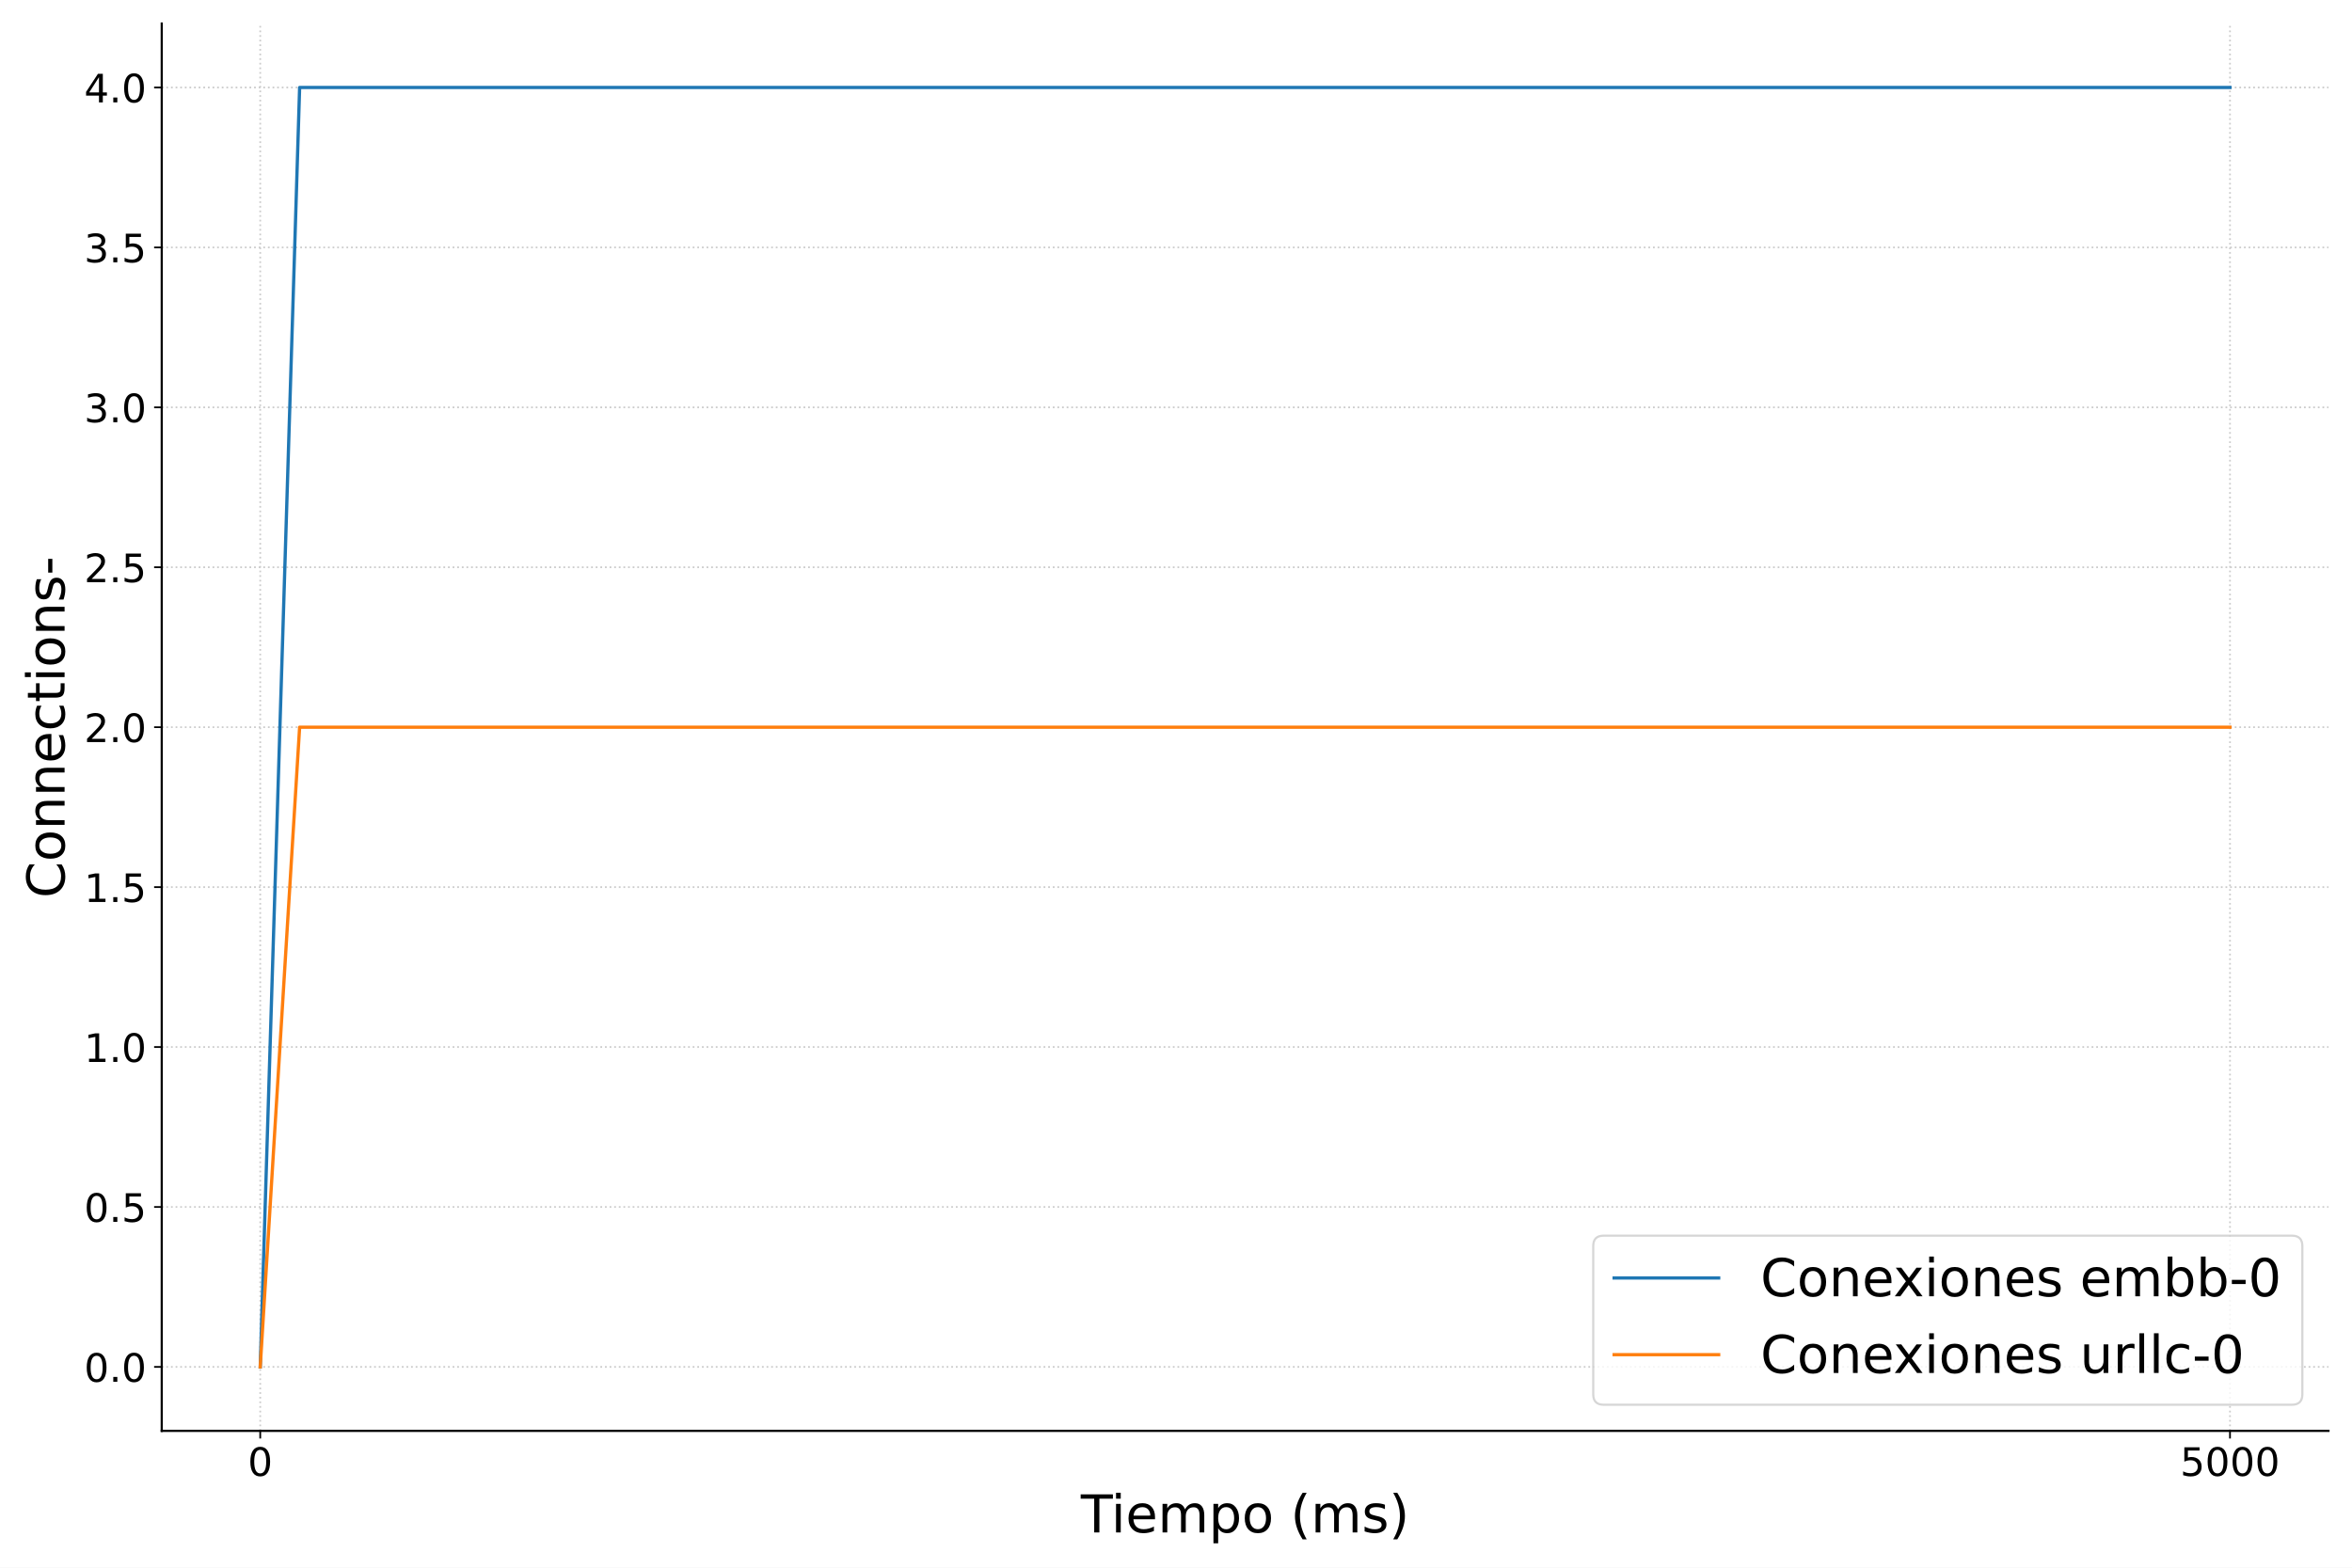
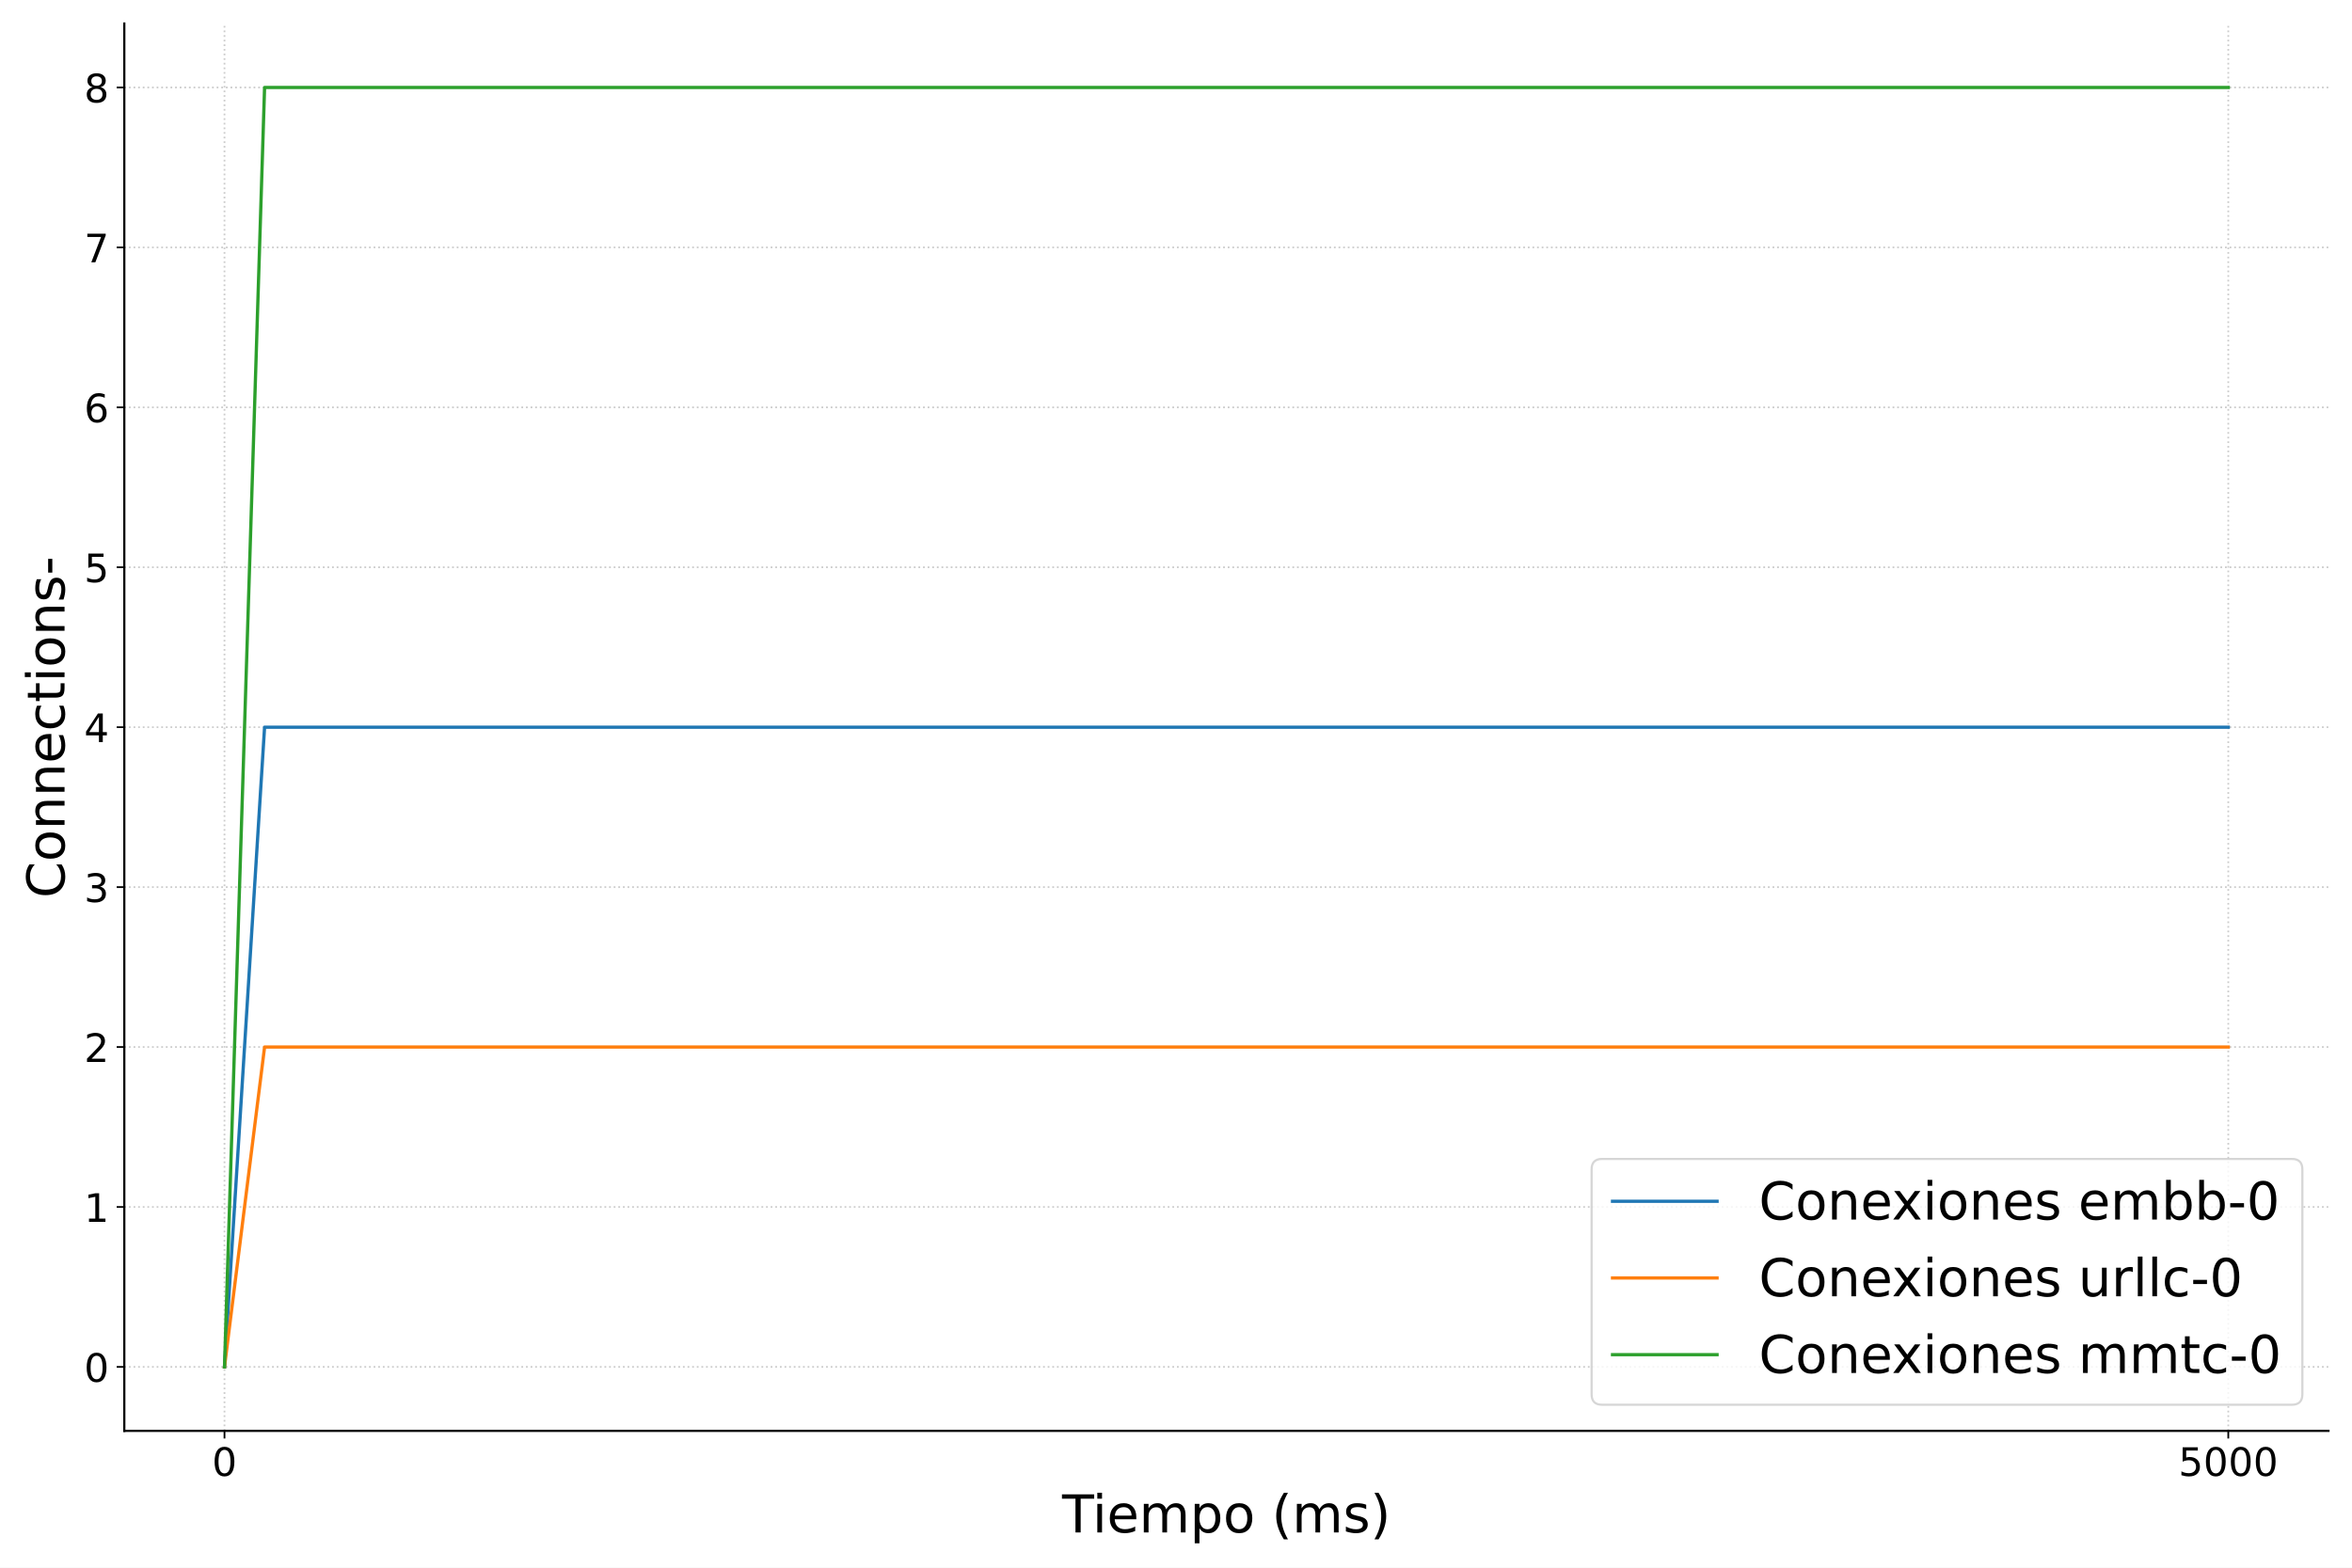
<svg xmlns="http://www.w3.org/2000/svg" xmlns:xlink="http://www.w3.org/1999/xlink" width="1080pt" height="720pt" viewBox="0 0 1080 720" version="1.1">
  <defs>
    <style type="text/css">*{stroke-linejoin: round; stroke-linecap: butt}</style>
  </defs>
  <g id="figure_1">
    <g id="patch_1">
      <path d="M 0 720  L 1080 720  L 1080 0  L 0 0  z " style="fill: #ffffff" />
    </g>
    <g id="axes_1">
      <g id="patch_2">
-         <path d="M 74.27 657.16  L 1069.2 657.16  L 1069.2 10.8  L 74.27 10.8  z " style="fill: #ffffff" />
+         <path d="M 57.08 657.16  L 1069.2 657.16  L 1069.2 10.8  L 57.08 10.8  z " style="fill: #ffffff" />
      </g>
      <g id="matplotlib.axis_1">
        <g id="xtick_1">
          <g id="line2d_1">
-             <path d="M 119.494 657.16  L 119.494 10.8  " clip-path="url(#p7a096ac637)" style="fill: none; stroke-dasharray: 0.8,1.32; stroke-dashoffset: 0; stroke: #cccccc; stroke-width: 0.8" />
+             <path d="M 103.085 657.16  L 103.085 10.8  " clip-path="url(#pd00e94f841)" style="fill: none; stroke-dasharray: 0.8,1.32; stroke-dashoffset: 0; stroke: #cccccc; stroke-width: 0.8" />
          </g>
          <g id="line2d_2">
            <defs>
-               <path id="mabbb0b23b2" d="M 0 0  L 0 3.5  " style="stroke: #000000; stroke-width: 0.8" />
-             </defs>
-             <g>
-               <use xlink:href="#mabbb0b23b2" x="119.494" y="657.16" style="stroke: #000000; stroke-width: 0.8" />
+               <path id="m2954538f5a" d="M 0 0  L 0 3.5  " style="stroke: #000000; stroke-width: 0.8" />
+             </defs>
+             <g>
+               <use xlink:href="#m2954538f5a" x="103.085" y="657.16" style="stroke: #000000; stroke-width: 0.8" />
            </g>
          </g>
          <g id="text_1">
-             <g transform="translate(113.7678 677.8372) scale(0.18 -0.18)">
+             <g transform="translate(97.35921 677.8372) scale(0.18 -0.18)">
              <defs>
                <path id="DejaVuSans-30" d="M 2034 4250  Q 1547 4250 1301 3770  Q 1056 3291 1056 2328  Q 1056 1369 1301 889  Q 1547 409 2034 409  Q 2525 409 2770 889  Q 3016 1369 3016 2328  Q 3016 3291 2770 3770  Q 2525 4250 2034 4250  z M 2034 4750  Q 2819 4750 3233 4129  Q 3647 3509 3647 2328  Q 3647 1150 3233 529  Q 2819 -91 2034 -91  Q 1250 -91 836 529  Q 422 1150 422 2328  Q 422 3509 836 4129  Q 1250 4750 2034 4750  z " transform="scale(0.015625)" />
              </defs>
              <use xlink:href="#DejaVuSans-30" />
            </g>
          </g>
        </g>
        <g id="xtick_2">
          <g id="line2d_3">
-             <path d="M 1023.976 657.16  L 1023.976 10.8  " clip-path="url(#p7a096ac637)" style="fill: none; stroke-dasharray: 0.8,1.32; stroke-dashoffset: 0; stroke: #cccccc; stroke-width: 0.8" />
+             <path d="M 1023.195 657.16  L 1023.195 10.8  " clip-path="url(#pd00e94f841)" style="fill: none; stroke-dasharray: 0.8,1.32; stroke-dashoffset: 0; stroke: #cccccc; stroke-width: 0.8" />
          </g>
          <g id="line2d_4">
            <g>
-               <use xlink:href="#mabbb0b23b2" x="1023.976" y="657.16" style="stroke: #000000; stroke-width: 0.8" />
+               <use xlink:href="#m2954538f5a" x="1023.195" y="657.16" style="stroke: #000000; stroke-width: 0.8" />
            </g>
          </g>
          <g id="text_2">
-             <g transform="translate(1001.071 677.8372) scale(0.18 -0.18)">
+             <g transform="translate(1000.29 677.8372) scale(0.18 -0.18)">
              <defs>
                <path id="DejaVuSans-35" d="M 691 4666  L 3169 4666  L 3169 4134  L 1269 4134  L 1269 2991  Q 1406 3038 1543 3061  Q 1681 3084 1819 3084  Q 2600 3084 3056 2656  Q 3513 2228 3513 1497  Q 3513 744 3044 326  Q 2575 -91 1722 -91  Q 1428 -91 1123 -41  Q 819 9 494 109  L 494 744  Q 775 591 1075 516  Q 1375 441 1709 441  Q 2250 441 2565 725  Q 2881 1009 2881 1497  Q 2881 1984 2565 2268  Q 2250 2553 1709 2553  Q 1456 2553 1204 2497  Q 953 2441 691 2322  L 691 4666  z " transform="scale(0.015625)" />
              </defs>
              <use xlink:href="#DejaVuSans-35" />
              <use xlink:href="#DejaVuSans-30" x="63.623" />
              <use xlink:href="#DejaVuSans-30" x="127.246" />
              <use xlink:href="#DejaVuSans-30" x="190.869" />
            </g>
          </g>
        </g>
        <g id="text_3">
-           <g transform="translate(496.2962 703.8169) scale(0.24 -0.24)">
+           <g transform="translate(487.7013 703.8169) scale(0.24 -0.24)">
            <defs>
              <path id="DejaVuSans-54" d="M -19 4666  L 3928 4666  L 3928 4134  L 2272 4134  L 2272 0  L 1638 0  L 1638 4134  L -19 4134  L -19 4666  z " transform="scale(0.015625)" />
              <path id="DejaVuSans-69" d="M 603 3500  L 1178 3500  L 1178 0  L 603 0  L 603 3500  z M 603 4863  L 1178 4863  L 1178 4134  L 603 4134  L 603 4863  z " transform="scale(0.015625)" />
              <path id="DejaVuSans-65" d="M 3597 1894  L 3597 1613  L 953 1613  Q 991 1019 1311 708  Q 1631 397 2203 397  Q 2534 397 2845 478  Q 3156 559 3463 722  L 3463 178  Q 3153 47 2828 -22  Q 2503 -91 2169 -91  Q 1331 -91 842 396  Q 353 884 353 1716  Q 353 2575 817 3079  Q 1281 3584 2069 3584  Q 2775 3584 3186 3129  Q 3597 2675 3597 1894  z M 3022 2063  Q 3016 2534 2758 2815  Q 2500 3097 2075 3097  Q 1594 3097 1305 2825  Q 1016 2553 972 2059  L 3022 2063  z " transform="scale(0.015625)" />
              <path id="DejaVuSans-6d" d="M 3328 2828  Q 3544 3216 3844 3400  Q 4144 3584 4550 3584  Q 5097 3584 5394 3201  Q 5691 2819 5691 2113  L 5691 0  L 5113 0  L 5113 2094  Q 5113 2597 4934 2840  Q 4756 3084 4391 3084  Q 3944 3084 3684 2787  Q 3425 2491 3425 1978  L 3425 0  L 2847 0  L 2847 2094  Q 2847 2600 2669 2842  Q 2491 3084 2119 3084  Q 1678 3084 1418 2786  Q 1159 2488 1159 1978  L 1159 0  L 581 0  L 581 3500  L 1159 3500  L 1159 2956  Q 1356 3278 1631 3431  Q 1906 3584 2284 3584  Q 2666 3584 2933 3390  Q 3200 3197 3328 2828  z " transform="scale(0.015625)" />
              <path id="DejaVuSans-70" d="M 1159 525  L 1159 -1331  L 581 -1331  L 581 3500  L 1159 3500  L 1159 2969  Q 1341 3281 1617 3432  Q 1894 3584 2278 3584  Q 2916 3584 3314 3078  Q 3713 2572 3713 1747  Q 3713 922 3314 415  Q 2916 -91 2278 -91  Q 1894 -91 1617 61  Q 1341 213 1159 525  z M 3116 1747  Q 3116 2381 2855 2742  Q 2594 3103 2138 3103  Q 1681 3103 1420 2742  Q 1159 2381 1159 1747  Q 1159 1113 1420 752  Q 1681 391 2138 391  Q 2594 391 2855 752  Q 3116 1113 3116 1747  z " transform="scale(0.015625)" />
              <path id="DejaVuSans-6f" d="M 1959 3097  Q 1497 3097 1228 2736  Q 959 2375 959 1747  Q 959 1119 1226 758  Q 1494 397 1959 397  Q 2419 397 2687 759  Q 2956 1122 2956 1747  Q 2956 2369 2687 2733  Q 2419 3097 1959 3097  z M 1959 3584  Q 2709 3584 3137 3096  Q 3566 2609 3566 1747  Q 3566 888 3137 398  Q 2709 -91 1959 -91  Q 1206 -91 779 398  Q 353 888 353 1747  Q 353 2609 779 3096  Q 1206 3584 1959 3584  z " transform="scale(0.015625)" />
              <path id="DejaVuSans-20" transform="scale(0.015625)" />
              <path id="DejaVuSans-28" d="M 1984 4856  Q 1566 4138 1362 3434  Q 1159 2731 1159 2009  Q 1159 1288 1364 580  Q 1569 -128 1984 -844  L 1484 -844  Q 1016 -109 783 600  Q 550 1309 550 2009  Q 550 2706 781 3412  Q 1013 4119 1484 4856  L 1984 4856  z " transform="scale(0.015625)" />
              <path id="DejaVuSans-73" d="M 2834 3397  L 2834 2853  Q 2591 2978 2328 3040  Q 2066 3103 1784 3103  Q 1356 3103 1142 2972  Q 928 2841 928 2578  Q 928 2378 1081 2264  Q 1234 2150 1697 2047  L 1894 2003  Q 2506 1872 2764 1633  Q 3022 1394 3022 966  Q 3022 478 2636 193  Q 2250 -91 1575 -91  Q 1294 -91 989 -36  Q 684 19 347 128  L 347 722  Q 666 556 975 473  Q 1284 391 1588 391  Q 1994 391 2212 530  Q 2431 669 2431 922  Q 2431 1156 2273 1281  Q 2116 1406 1581 1522  L 1381 1569  Q 847 1681 609 1914  Q 372 2147 372 2553  Q 372 3047 722 3315  Q 1072 3584 1716 3584  Q 2034 3584 2315 3537  Q 2597 3491 2834 3397  z " transform="scale(0.015625)" />
              <path id="DejaVuSans-29" d="M 513 4856  L 1013 4856  Q 1481 4119 1714 3412  Q 1947 2706 1947 2009  Q 1947 1309 1714 600  Q 1481 -109 1013 -844  L 513 -844  Q 928 -128 1133 580  Q 1338 1288 1338 2009  Q 1338 2731 1133 3434  Q 928 4138 513 4856  z " transform="scale(0.015625)" />
            </defs>
            <use xlink:href="#DejaVuSans-54" />
            <use xlink:href="#DejaVuSans-69" x="57.959" />
            <use xlink:href="#DejaVuSans-65" x="85.742" />
            <use xlink:href="#DejaVuSans-6d" x="147.266" />
            <use xlink:href="#DejaVuSans-70" x="244.678" />
            <use xlink:href="#DejaVuSans-6f" x="308.154" />
            <use xlink:href="#DejaVuSans-20" x="369.336" />
            <use xlink:href="#DejaVuSans-28" x="401.123" />
            <use xlink:href="#DejaVuSans-6d" x="440.137" />
            <use xlink:href="#DejaVuSans-73" x="537.549" />
            <use xlink:href="#DejaVuSans-29" x="589.648" />
          </g>
        </g>
      </g>
      <g id="matplotlib.axis_2">
        <g id="ytick_1">
          <g id="line2d_5">
-             <path d="M 74.27 627.78  L 1069.2 627.78  " clip-path="url(#p7a096ac637)" style="fill: none; stroke-dasharray: 0.8,1.32; stroke-dashoffset: 0; stroke: #cccccc; stroke-width: 0.8" />
+             <path d="M 57.08 627.78  L 1069.2 627.78  " clip-path="url(#pd00e94f841)" style="fill: none; stroke-dasharray: 0.8,1.32; stroke-dashoffset: 0; stroke: #cccccc; stroke-width: 0.8" />
          </g>
          <g id="line2d_6">
            <defs>
-               <path id="md61b45b07d" d="M 0 0  L -3.5 0  " style="stroke: #000000; stroke-width: 0.8" />
-             </defs>
-             <g>
-               <use xlink:href="#md61b45b07d" x="74.27" y="627.78" style="stroke: #000000; stroke-width: 0.8" />
+               <path id="m83f47d8965" d="M 0 0  L -3.5 0  " style="stroke: #000000; stroke-width: 0.8" />
+             </defs>
+             <g>
+               <use xlink:href="#m83f47d8965" x="57.08" y="627.78" style="stroke: #000000; stroke-width: 0.8" />
            </g>
          </g>
          <g id="text_4">
-             <g transform="translate(38.64437 634.6186) scale(0.18 -0.18)">
-               <defs>
-                 <path id="DejaVuSans-2e" d="M 684 794  L 1344 794  L 1344 0  L 684 0  L 684 794  z " transform="scale(0.015625)" />
-               </defs>
+             <g transform="translate(38.6275 634.6186) scale(0.18 -0.18)">
              <use xlink:href="#DejaVuSans-30" />
-               <use xlink:href="#DejaVuSans-2e" x="63.623" />
-               <use xlink:href="#DejaVuSans-30" x="95.41" />
            </g>
          </g>
        </g>
        <g id="ytick_2">
          <g id="line2d_7">
-             <path d="M 74.27 554.33  L 1069.2 554.33  " clip-path="url(#p7a096ac637)" style="fill: none; stroke-dasharray: 0.8,1.32; stroke-dashoffset: 0; stroke: #cccccc; stroke-width: 0.8" />
+             <path d="M 57.08 554.33  L 1069.2 554.33  " clip-path="url(#pd00e94f841)" style="fill: none; stroke-dasharray: 0.8,1.32; stroke-dashoffset: 0; stroke: #cccccc; stroke-width: 0.8" />
          </g>
          <g id="line2d_8">
            <g>
-               <use xlink:href="#md61b45b07d" x="74.27" y="554.33" style="stroke: #000000; stroke-width: 0.8" />
+               <use xlink:href="#m83f47d8965" x="57.08" y="554.33" style="stroke: #000000; stroke-width: 0.8" />
            </g>
          </g>
          <g id="text_5">
-             <g transform="translate(38.64437 561.1686) scale(0.18 -0.18)">
-               <use xlink:href="#DejaVuSans-30" />
-               <use xlink:href="#DejaVuSans-2e" x="63.623" />
-               <use xlink:href="#DejaVuSans-35" x="95.41" />
+             <g transform="translate(38.6275 561.1686) scale(0.18 -0.18)">
+               <defs>
+                 <path id="DejaVuSans-31" d="M 794 531  L 1825 531  L 1825 4091  L 703 3866  L 703 4441  L 1819 4666  L 2450 4666  L 2450 531  L 3481 531  L 3481 0  L 794 0  L 794 531  z " transform="scale(0.015625)" />
+               </defs>
+               <use xlink:href="#DejaVuSans-31" />
            </g>
          </g>
        </g>
        <g id="ytick_3">
          <g id="line2d_9">
-             <path d="M 74.27 480.88  L 1069.2 480.88  " clip-path="url(#p7a096ac637)" style="fill: none; stroke-dasharray: 0.8,1.32; stroke-dashoffset: 0; stroke: #cccccc; stroke-width: 0.8" />
+             <path d="M 57.08 480.88  L 1069.2 480.88  " clip-path="url(#pd00e94f841)" style="fill: none; stroke-dasharray: 0.8,1.32; stroke-dashoffset: 0; stroke: #cccccc; stroke-width: 0.8" />
          </g>
          <g id="line2d_10">
            <g>
-               <use xlink:href="#md61b45b07d" x="74.27" y="480.88" style="stroke: #000000; stroke-width: 0.8" />
+               <use xlink:href="#m83f47d8965" x="57.08" y="480.88" style="stroke: #000000; stroke-width: 0.8" />
            </g>
          </g>
          <g id="text_6">
-             <g transform="translate(38.64437 487.7186) scale(0.18 -0.18)">
-               <defs>
-                 <path id="DejaVuSans-31" d="M 794 531  L 1825 531  L 1825 4091  L 703 3866  L 703 4441  L 1819 4666  L 2450 4666  L 2450 531  L 3481 531  L 3481 0  L 794 0  L 794 531  z " transform="scale(0.015625)" />
-               </defs>
-               <use xlink:href="#DejaVuSans-31" />
-               <use xlink:href="#DejaVuSans-2e" x="63.623" />
-               <use xlink:href="#DejaVuSans-30" x="95.41" />
+             <g transform="translate(38.6275 487.7186) scale(0.18 -0.18)">
+               <defs>
+                 <path id="DejaVuSans-32" d="M 1228 531  L 3431 531  L 3431 0  L 469 0  L 469 531  Q 828 903 1448 1529  Q 2069 2156 2228 2338  Q 2531 2678 2651 2914  Q 2772 3150 2772 3378  Q 2772 3750 2511 3984  Q 2250 4219 1831 4219  Q 1534 4219 1204 4116  Q 875 4013 500 3803  L 500 4441  Q 881 4594 1212 4672  Q 1544 4750 1819 4750  Q 2544 4750 2975 4387  Q 3406 4025 3406 3419  Q 3406 3131 3298 2873  Q 3191 2616 2906 2266  Q 2828 2175 2409 1742  Q 1991 1309 1228 531  z " transform="scale(0.015625)" />
+               </defs>
+               <use xlink:href="#DejaVuSans-32" />
            </g>
          </g>
        </g>
        <g id="ytick_4">
          <g id="line2d_11">
-             <path d="M 74.27 407.43  L 1069.2 407.43  " clip-path="url(#p7a096ac637)" style="fill: none; stroke-dasharray: 0.8,1.32; stroke-dashoffset: 0; stroke: #cccccc; stroke-width: 0.8" />
+             <path d="M 57.08 407.43  L 1069.2 407.43  " clip-path="url(#pd00e94f841)" style="fill: none; stroke-dasharray: 0.8,1.32; stroke-dashoffset: 0; stroke: #cccccc; stroke-width: 0.8" />
          </g>
          <g id="line2d_12">
            <g>
-               <use xlink:href="#md61b45b07d" x="74.27" y="407.43" style="stroke: #000000; stroke-width: 0.8" />
+               <use xlink:href="#m83f47d8965" x="57.08" y="407.43" style="stroke: #000000; stroke-width: 0.8" />
            </g>
          </g>
          <g id="text_7">
-             <g transform="translate(38.64437 414.2686) scale(0.18 -0.18)">
-               <use xlink:href="#DejaVuSans-31" />
-               <use xlink:href="#DejaVuSans-2e" x="63.623" />
-               <use xlink:href="#DejaVuSans-35" x="95.41" />
+             <g transform="translate(38.6275 414.2686) scale(0.18 -0.18)">
+               <defs>
+                 <path id="DejaVuSans-33" d="M 2597 2516  Q 3050 2419 3304 2112  Q 3559 1806 3559 1356  Q 3559 666 3084 287  Q 2609 -91 1734 -91  Q 1441 -91 1130 -33  Q 819 25 488 141  L 488 750  Q 750 597 1062 519  Q 1375 441 1716 441  Q 2309 441 2620 675  Q 2931 909 2931 1356  Q 2931 1769 2642 2001  Q 2353 2234 1838 2234  L 1294 2234  L 1294 2753  L 1863 2753  Q 2328 2753 2575 2939  Q 2822 3125 2822 3475  Q 2822 3834 2567 4026  Q 2313 4219 1838 4219  Q 1578 4219 1281 4162  Q 984 4106 628 3988  L 628 4550  Q 988 4650 1302 4700  Q 1616 4750 1894 4750  Q 2613 4750 3031 4423  Q 3450 4097 3450 3541  Q 3450 3153 3228 2886  Q 3006 2619 2597 2516  z " transform="scale(0.015625)" />
+               </defs>
+               <use xlink:href="#DejaVuSans-33" />
            </g>
          </g>
        </g>
        <g id="ytick_5">
          <g id="line2d_13">
-             <path d="M 74.27 333.98  L 1069.2 333.98  " clip-path="url(#p7a096ac637)" style="fill: none; stroke-dasharray: 0.8,1.32; stroke-dashoffset: 0; stroke: #cccccc; stroke-width: 0.8" />
+             <path d="M 57.08 333.98  L 1069.2 333.98  " clip-path="url(#pd00e94f841)" style="fill: none; stroke-dasharray: 0.8,1.32; stroke-dashoffset: 0; stroke: #cccccc; stroke-width: 0.8" />
          </g>
          <g id="line2d_14">
            <g>
-               <use xlink:href="#md61b45b07d" x="74.27" y="333.98" style="stroke: #000000; stroke-width: 0.8" />
+               <use xlink:href="#m83f47d8965" x="57.08" y="333.98" style="stroke: #000000; stroke-width: 0.8" />
            </g>
          </g>
          <g id="text_8">
-             <g transform="translate(38.64437 340.8186) scale(0.18 -0.18)">
-               <defs>
-                 <path id="DejaVuSans-32" d="M 1228 531  L 3431 531  L 3431 0  L 469 0  L 469 531  Q 828 903 1448 1529  Q 2069 2156 2228 2338  Q 2531 2678 2651 2914  Q 2772 3150 2772 3378  Q 2772 3750 2511 3984  Q 2250 4219 1831 4219  Q 1534 4219 1204 4116  Q 875 4013 500 3803  L 500 4441  Q 881 4594 1212 4672  Q 1544 4750 1819 4750  Q 2544 4750 2975 4387  Q 3406 4025 3406 3419  Q 3406 3131 3298 2873  Q 3191 2616 2906 2266  Q 2828 2175 2409 1742  Q 1991 1309 1228 531  z " transform="scale(0.015625)" />
-               </defs>
-               <use xlink:href="#DejaVuSans-32" />
-               <use xlink:href="#DejaVuSans-2e" x="63.623" />
-               <use xlink:href="#DejaVuSans-30" x="95.41" />
+             <g transform="translate(38.6275 340.8186) scale(0.18 -0.18)">
+               <defs>
+                 <path id="DejaVuSans-34" d="M 2419 4116  L 825 1625  L 2419 1625  L 2419 4116  z M 2253 4666  L 3047 4666  L 3047 1625  L 3713 1625  L 3713 1100  L 3047 1100  L 3047 0  L 2419 0  L 2419 1100  L 313 1100  L 313 1709  L 2253 4666  z " transform="scale(0.015625)" />
+               </defs>
+               <use xlink:href="#DejaVuSans-34" />
            </g>
          </g>
        </g>
        <g id="ytick_6">
          <g id="line2d_15">
-             <path d="M 74.27 260.53  L 1069.2 260.53  " clip-path="url(#p7a096ac637)" style="fill: none; stroke-dasharray: 0.8,1.32; stroke-dashoffset: 0; stroke: #cccccc; stroke-width: 0.8" />
+             <path d="M 57.08 260.53  L 1069.2 260.53  " clip-path="url(#pd00e94f841)" style="fill: none; stroke-dasharray: 0.8,1.32; stroke-dashoffset: 0; stroke: #cccccc; stroke-width: 0.8" />
          </g>
          <g id="line2d_16">
            <g>
-               <use xlink:href="#md61b45b07d" x="74.27" y="260.53" style="stroke: #000000; stroke-width: 0.8" />
+               <use xlink:href="#m83f47d8965" x="57.08" y="260.53" style="stroke: #000000; stroke-width: 0.8" />
            </g>
          </g>
          <g id="text_9">
-             <g transform="translate(38.64437 267.3686) scale(0.18 -0.18)">
-               <use xlink:href="#DejaVuSans-32" />
-               <use xlink:href="#DejaVuSans-2e" x="63.623" />
-               <use xlink:href="#DejaVuSans-35" x="95.41" />
+             <g transform="translate(38.6275 267.3686) scale(0.18 -0.18)">
+               <use xlink:href="#DejaVuSans-35" />
            </g>
          </g>
        </g>
        <g id="ytick_7">
          <g id="line2d_17">
-             <path d="M 74.27 187.08  L 1069.2 187.08  " clip-path="url(#p7a096ac637)" style="fill: none; stroke-dasharray: 0.8,1.32; stroke-dashoffset: 0; stroke: #cccccc; stroke-width: 0.8" />
+             <path d="M 57.08 187.08  L 1069.2 187.08  " clip-path="url(#pd00e94f841)" style="fill: none; stroke-dasharray: 0.8,1.32; stroke-dashoffset: 0; stroke: #cccccc; stroke-width: 0.8" />
          </g>
          <g id="line2d_18">
            <g>
-               <use xlink:href="#md61b45b07d" x="74.27" y="187.08" style="stroke: #000000; stroke-width: 0.8" />
+               <use xlink:href="#m83f47d8965" x="57.08" y="187.08" style="stroke: #000000; stroke-width: 0.8" />
            </g>
          </g>
          <g id="text_10">
-             <g transform="translate(38.64437 193.9186) scale(0.18 -0.18)">
-               <defs>
-                 <path id="DejaVuSans-33" d="M 2597 2516  Q 3050 2419 3304 2112  Q 3559 1806 3559 1356  Q 3559 666 3084 287  Q 2609 -91 1734 -91  Q 1441 -91 1130 -33  Q 819 25 488 141  L 488 750  Q 750 597 1062 519  Q 1375 441 1716 441  Q 2309 441 2620 675  Q 2931 909 2931 1356  Q 2931 1769 2642 2001  Q 2353 2234 1838 2234  L 1294 2234  L 1294 2753  L 1863 2753  Q 2328 2753 2575 2939  Q 2822 3125 2822 3475  Q 2822 3834 2567 4026  Q 2313 4219 1838 4219  Q 1578 4219 1281 4162  Q 984 4106 628 3988  L 628 4550  Q 988 4650 1302 4700  Q 1616 4750 1894 4750  Q 2613 4750 3031 4423  Q 3450 4097 3450 3541  Q 3450 3153 3228 2886  Q 3006 2619 2597 2516  z " transform="scale(0.015625)" />
-               </defs>
-               <use xlink:href="#DejaVuSans-33" />
-               <use xlink:href="#DejaVuSans-2e" x="63.623" />
-               <use xlink:href="#DejaVuSans-30" x="95.41" />
+             <g transform="translate(38.6275 193.9186) scale(0.18 -0.18)">
+               <defs>
+                 <path id="DejaVuSans-36" d="M 2113 2584  Q 1688 2584 1439 2293  Q 1191 2003 1191 1497  Q 1191 994 1439 701  Q 1688 409 2113 409  Q 2538 409 2786 701  Q 3034 994 3034 1497  Q 3034 2003 2786 2293  Q 2538 2584 2113 2584  z M 3366 4563  L 3366 3988  Q 3128 4100 2886 4159  Q 2644 4219 2406 4219  Q 1781 4219 1451 3797  Q 1122 3375 1075 2522  Q 1259 2794 1537 2939  Q 1816 3084 2150 3084  Q 2853 3084 3261 2657  Q 3669 2231 3669 1497  Q 3669 778 3244 343  Q 2819 -91 2113 -91  Q 1303 -91 875 529  Q 447 1150 447 2328  Q 447 3434 972 4092  Q 1497 4750 2381 4750  Q 2619 4750 2861 4703  Q 3103 4656 3366 4563  z " transform="scale(0.015625)" />
+               </defs>
+               <use xlink:href="#DejaVuSans-36" />
            </g>
          </g>
        </g>
        <g id="ytick_8">
          <g id="line2d_19">
-             <path d="M 74.27 113.63  L 1069.2 113.63  " clip-path="url(#p7a096ac637)" style="fill: none; stroke-dasharray: 0.8,1.32; stroke-dashoffset: 0; stroke: #cccccc; stroke-width: 0.8" />
+             <path d="M 57.08 113.63  L 1069.2 113.63  " clip-path="url(#pd00e94f841)" style="fill: none; stroke-dasharray: 0.8,1.32; stroke-dashoffset: 0; stroke: #cccccc; stroke-width: 0.8" />
          </g>
          <g id="line2d_20">
            <g>
-               <use xlink:href="#md61b45b07d" x="74.27" y="113.63" style="stroke: #000000; stroke-width: 0.8" />
+               <use xlink:href="#m83f47d8965" x="57.08" y="113.63" style="stroke: #000000; stroke-width: 0.8" />
            </g>
          </g>
          <g id="text_11">
-             <g transform="translate(38.64437 120.4686) scale(0.18 -0.18)">
-               <use xlink:href="#DejaVuSans-33" />
-               <use xlink:href="#DejaVuSans-2e" x="63.623" />
-               <use xlink:href="#DejaVuSans-35" x="95.41" />
+             <g transform="translate(38.6275 120.4686) scale(0.18 -0.18)">
+               <defs>
+                 <path id="DejaVuSans-37" d="M 525 4666  L 3525 4666  L 3525 4397  L 1831 0  L 1172 0  L 2766 4134  L 525 4134  L 525 4666  z " transform="scale(0.015625)" />
+               </defs>
+               <use xlink:href="#DejaVuSans-37" />
            </g>
          </g>
        </g>
        <g id="ytick_9">
          <g id="line2d_21">
-             <path d="M 74.27 40.18  L 1069.2 40.18  " clip-path="url(#p7a096ac637)" style="fill: none; stroke-dasharray: 0.8,1.32; stroke-dashoffset: 0; stroke: #cccccc; stroke-width: 0.8" />
+             <path d="M 57.08 40.18  L 1069.2 40.18  " clip-path="url(#pd00e94f841)" style="fill: none; stroke-dasharray: 0.8,1.32; stroke-dashoffset: 0; stroke: #cccccc; stroke-width: 0.8" />
          </g>
          <g id="line2d_22">
            <g>
-               <use xlink:href="#md61b45b07d" x="74.27" y="40.18" style="stroke: #000000; stroke-width: 0.8" />
+               <use xlink:href="#m83f47d8965" x="57.08" y="40.18" style="stroke: #000000; stroke-width: 0.8" />
            </g>
          </g>
          <g id="text_12">
-             <g transform="translate(38.64437 47.01859) scale(0.18 -0.18)">
-               <defs>
-                 <path id="DejaVuSans-34" d="M 2419 4116  L 825 1625  L 2419 1625  L 2419 4116  z M 2253 4666  L 3047 4666  L 3047 1625  L 3713 1625  L 3713 1100  L 3047 1100  L 3047 0  L 2419 0  L 2419 1100  L 313 1100  L 313 1709  L 2253 4666  z " transform="scale(0.015625)" />
-               </defs>
-               <use xlink:href="#DejaVuSans-34" />
-               <use xlink:href="#DejaVuSans-2e" x="63.623" />
-               <use xlink:href="#DejaVuSans-30" x="95.41" />
+             <g transform="translate(38.6275 47.01859) scale(0.18 -0.18)">
+               <defs>
+                 <path id="DejaVuSans-38" d="M 2034 2216  Q 1584 2216 1326 1975  Q 1069 1734 1069 1313  Q 1069 891 1326 650  Q 1584 409 2034 409  Q 2484 409 2743 651  Q 3003 894 3003 1313  Q 3003 1734 2745 1975  Q 2488 2216 2034 2216  z M 1403 2484  Q 997 2584 770 2862  Q 544 3141 544 3541  Q 544 4100 942 4425  Q 1341 4750 2034 4750  Q 2731 4750 3128 4425  Q 3525 4100 3525 3541  Q 3525 3141 3298 2862  Q 3072 2584 2669 2484  Q 3125 2378 3379 2068  Q 3634 1759 3634 1313  Q 3634 634 3220 271  Q 2806 -91 2034 -91  Q 1263 -91 848 271  Q 434 634 434 1313  Q 434 1759 690 2068  Q 947 2378 1403 2484  z M 1172 3481  Q 1172 3119 1398 2916  Q 1625 2713 2034 2713  Q 2441 2713 2670 2916  Q 2900 3119 2900 3481  Q 2900 3844 2670 4047  Q 2441 4250 2034 4250  Q 1625 4250 1398 4047  Q 1172 3844 1172 3481  z " transform="scale(0.015625)" />
+               </defs>
+               <use xlink:href="#DejaVuSans-38" />
            </g>
          </g>
        </g>
        <g id="text_13">
-           <g transform="translate(29.65312 412.46) rotate(-90) scale(0.24 -0.24)">
+           <g transform="translate(29.63625 412.46) rotate(-90) scale(0.24 -0.24)">
            <defs>
              <path id="DejaVuSans-43" d="M 4122 4306  L 4122 3641  Q 3803 3938 3442 4084  Q 3081 4231 2675 4231  Q 1875 4231 1450 3742  Q 1025 3253 1025 2328  Q 1025 1406 1450 917  Q 1875 428 2675 428  Q 3081 428 3442 575  Q 3803 722 4122 1019  L 4122 359  Q 3791 134 3420 21  Q 3050 -91 2638 -91  Q 1578 -91 968 557  Q 359 1206 359 2328  Q 359 3453 968 4101  Q 1578 4750 2638 4750  Q 3056 4750 3426 4639  Q 3797 4528 4122 4306  z " transform="scale(0.015625)" />
              <path id="DejaVuSans-6e" d="M 3513 2113  L 3513 0  L 2938 0  L 2938 2094  Q 2938 2591 2744 2837  Q 2550 3084 2163 3084  Q 1697 3084 1428 2787  Q 1159 2491 1159 1978  L 1159 0  L 581 0  L 581 3500  L 1159 3500  L 1159 2956  Q 1366 3272 1645 3428  Q 1925 3584 2291 3584  Q 2894 3584 3203 3211  Q 3513 2838 3513 2113  z " transform="scale(0.015625)" />
              <path id="DejaVuSans-63" d="M 3122 3366  L 3122 2828  Q 2878 2963 2633 3030  Q 2388 3097 2138 3097  Q 1578 3097 1268 2742  Q 959 2388 959 1747  Q 959 1106 1268 751  Q 1578 397 2138 397  Q 2388 397 2633 464  Q 2878 531 3122 666  L 3122 134  Q 2881 22 2623 -34  Q 2366 -91 2075 -91  Q 1284 -91 818 406  Q 353 903 353 1747  Q 353 2603 823 3093  Q 1294 3584 2113 3584  Q 2378 3584 2631 3529  Q 2884 3475 3122 3366  z " transform="scale(0.015625)" />
              <path id="DejaVuSans-74" d="M 1172 4494  L 1172 3500  L 2356 3500  L 2356 3053  L 1172 3053  L 1172 1153  Q 1172 725 1289 603  Q 1406 481 1766 481  L 2356 481  L 2356 0  L 1766 0  Q 1100 0 847 248  Q 594 497 594 1153  L 594 3053  L 172 3053  L 172 3500  L 594 3500  L 594 4494  L 1172 4494  z " transform="scale(0.015625)" />
              <path id="DejaVuSans-2d" d="M 313 2009  L 1997 2009  L 1997 1497  L 313 1497  L 313 2009  z " transform="scale(0.015625)" />
            </defs>
            <use xlink:href="#DejaVuSans-43" />
            <use xlink:href="#DejaVuSans-6f" x="69.824" />
            <use xlink:href="#DejaVuSans-6e" x="131.006" />
            <use xlink:href="#DejaVuSans-6e" x="194.385" />
            <use xlink:href="#DejaVuSans-65" x="257.764" />
            <use xlink:href="#DejaVuSans-63" x="319.287" />
            <use xlink:href="#DejaVuSans-74" x="374.268" />
            <use xlink:href="#DejaVuSans-69" x="413.477" />
            <use xlink:href="#DejaVuSans-6f" x="441.26" />
            <use xlink:href="#DejaVuSans-6e" x="502.441" />
            <use xlink:href="#DejaVuSans-73" x="565.82" />
            <use xlink:href="#DejaVuSans-2d" x="617.92" />
          </g>
        </g>
      </g>
      <g id="line2d_23">
-         <path d="M 119.494 627.78  L 137.584 40.18  L 155.673 40.18  L 173.763 40.18  L 191.853 40.18  L 209.942 40.18  L 228.032 40.18  L 246.122 40.18  L 264.211 40.18  L 282.301 40.18  L 300.39 40.18  L 318.48 40.18  L 336.57 40.18  L 354.659 40.18  L 372.749 40.18  L 390.839 40.18  L 408.928 40.18  L 427.018 40.18  L 445.108 40.18  L 463.197 40.18  L 481.287 40.18  L 499.376 40.18  L 517.466 40.18  L 535.556 40.18  L 553.645 40.18  L 571.735 40.18  L 589.825 40.18  L 607.914 40.18  L 626.004 40.18  L 644.094 40.18  L 662.183 40.18  L 680.273 40.18  L 698.362 40.18  L 716.452 40.18  L 734.542 40.18  L 752.631 40.18  L 770.721 40.18  L 788.811 40.18  L 806.9 40.18  L 824.99 40.18  L 843.08 40.18  L 861.169 40.18  L 879.259 40.18  L 897.348 40.18  L 915.438 40.18  L 933.528 40.18  L 951.617 40.18  L 969.707 40.18  L 987.797 40.18  L 1005.886 40.18  L 1023.976 40.18  " clip-path="url(#p7a096ac637)" style="fill: none; stroke: #1f77b4; stroke-width: 1.5; stroke-linecap: square" />
+         <path d="M 103.085 627.78  L 121.488 333.98  L 139.89 333.98  L 158.292 333.98  L 176.694 333.98  L 195.096 333.98  L 213.499 333.98  L 231.901 333.98  L 250.303 333.98  L 268.705 333.98  L 287.107 333.98  L 305.509 333.98  L 323.912 333.98  L 342.314 333.98  L 360.716 333.98  L 379.118 333.98  L 397.52 333.98  L 415.923 333.98  L 434.325 333.98  L 452.727 333.98  L 471.129 333.98  L 489.531 333.98  L 507.933 333.98  L 526.336 333.98  L 544.738 333.98  L 563.14 333.98  L 581.542 333.98  L 599.944 333.98  L 618.347 333.98  L 636.749 333.98  L 655.151 333.98  L 673.553 333.98  L 691.955 333.98  L 710.357 333.98  L 728.76 333.98  L 747.162 333.98  L 765.564 333.98  L 783.966 333.98  L 802.368 333.98  L 820.771 333.98  L 839.173 333.98  L 857.575 333.98  L 875.977 333.98  L 894.379 333.98  L 912.781 333.98  L 931.184 333.98  L 949.586 333.98  L 967.988 333.98  L 986.39 333.98  L 1004.792 333.98  L 1023.195 333.98  " clip-path="url(#pd00e94f841)" style="fill: none; stroke: #1f77b4; stroke-width: 1.5; stroke-linecap: square" />
      </g>
      <g id="line2d_24">
-         <path d="M 119.494 627.78  L 137.584 333.98  L 155.673 333.98  L 173.763 333.98  L 191.853 333.98  L 209.942 333.98  L 228.032 333.98  L 246.122 333.98  L 264.211 333.98  L 282.301 333.98  L 300.39 333.98  L 318.48 333.98  L 336.57 333.98  L 354.659 333.98  L 372.749 333.98  L 390.839 333.98  L 408.928 333.98  L 427.018 333.98  L 445.108 333.98  L 463.197 333.98  L 481.287 333.98  L 499.376 333.98  L 517.466 333.98  L 535.556 333.98  L 553.645 333.98  L 571.735 333.98  L 589.825 333.98  L 607.914 333.98  L 626.004 333.98  L 644.094 333.98  L 662.183 333.98  L 680.273 333.98  L 698.362 333.98  L 716.452 333.98  L 734.542 333.98  L 752.631 333.98  L 770.721 333.98  L 788.811 333.98  L 806.9 333.98  L 824.99 333.98  L 843.08 333.98  L 861.169 333.98  L 879.259 333.98  L 897.348 333.98  L 915.438 333.98  L 933.528 333.98  L 951.617 333.98  L 969.707 333.98  L 987.797 333.98  L 1005.886 333.98  L 1023.976 333.98  " clip-path="url(#p7a096ac637)" style="fill: none; stroke: #ff7f0e; stroke-width: 1.5; stroke-linecap: square" />
+         <path d="M 103.085 627.78  L 121.488 480.88  L 139.89 480.88  L 158.292 480.88  L 176.694 480.88  L 195.096 480.88  L 213.499 480.88  L 231.901 480.88  L 250.303 480.88  L 268.705 480.88  L 287.107 480.88  L 305.509 480.88  L 323.912 480.88  L 342.314 480.88  L 360.716 480.88  L 379.118 480.88  L 397.52 480.88  L 415.923 480.88  L 434.325 480.88  L 452.727 480.88  L 471.129 480.88  L 489.531 480.88  L 507.933 480.88  L 526.336 480.88  L 544.738 480.88  L 563.14 480.88  L 581.542 480.88  L 599.944 480.88  L 618.347 480.88  L 636.749 480.88  L 655.151 480.88  L 673.553 480.88  L 691.955 480.88  L 710.357 480.88  L 728.76 480.88  L 747.162 480.88  L 765.564 480.88  L 783.966 480.88  L 802.368 480.88  L 820.771 480.88  L 839.173 480.88  L 857.575 480.88  L 875.977 480.88  L 894.379 480.88  L 912.781 480.88  L 931.184 480.88  L 949.586 480.88  L 967.988 480.88  L 986.39 480.88  L 1004.792 480.88  L 1023.195 480.88  " clip-path="url(#pd00e94f841)" style="fill: none; stroke: #ff7f0e; stroke-width: 1.5; stroke-linecap: square" />
+       </g>
+       <g id="line2d_25">
+         <path d="M 103.085 627.78  L 121.488 40.18  L 139.89 40.18  L 158.292 40.18  L 176.694 40.18  L 195.096 40.18  L 213.499 40.18  L 231.901 40.18  L 250.303 40.18  L 268.705 40.18  L 287.107 40.18  L 305.509 40.18  L 323.912 40.18  L 342.314 40.18  L 360.716 40.18  L 379.118 40.18  L 397.52 40.18  L 415.923 40.18  L 434.325 40.18  L 452.727 40.18  L 471.129 40.18  L 489.531 40.18  L 507.933 40.18  L 526.336 40.18  L 544.738 40.18  L 563.14 40.18  L 581.542 40.18  L 599.944 40.18  L 618.347 40.18  L 636.749 40.18  L 655.151 40.18  L 673.553 40.18  L 691.955 40.18  L 710.357 40.18  L 728.76 40.18  L 747.162 40.18  L 765.564 40.18  L 783.966 40.18  L 802.368 40.18  L 820.771 40.18  L 839.173 40.18  L 857.575 40.18  L 875.977 40.18  L 894.379 40.18  L 912.781 40.18  L 931.184 40.18  L 949.586 40.18  L 967.988 40.18  L 986.39 40.18  L 1004.792 40.18  L 1023.195 40.18  " clip-path="url(#pd00e94f841)" style="fill: none; stroke: #2ca02c; stroke-width: 1.5; stroke-linecap: square" />
      </g>
      <g id="patch_3">
-         <path d="M 74.27 657.16  L 74.27 10.8  " style="fill: none; stroke: #000000; stroke-linejoin: miter; stroke-linecap: square" />
+         <path d="M 57.08 657.16  L 57.08 10.8  " style="fill: none; stroke: #000000; stroke-linejoin: miter; stroke-linecap: square" />
      </g>
      <g id="patch_4">
-         <path d="M 74.27 657.16  L 1069.2 657.16  " style="fill: none; stroke: #000000; stroke-linejoin: miter; stroke-linecap: square" />
+         <path d="M 57.08 657.16  L 1069.2 657.16  " style="fill: none; stroke: #000000; stroke-linejoin: miter; stroke-linecap: square" />
      </g>
      <g id="legend_1">
        <g id="patch_5">
-           <path d="M 736.388 645.16  L 1052.4 645.16  Q 1057.2 645.16 1057.2 640.36  L 1057.2 572.305  Q 1057.2 567.505 1052.4 567.505  L 736.388 567.505  Q 731.587 567.505 731.587 572.305  L 731.587 640.36  Q 731.587 645.16 736.388 645.16  z " style="fill: #ffffff; opacity: 0.8; stroke: #cccccc; stroke-linejoin: miter" />
-         </g>
-         <g id="line2d_25">
-           <path d="M 741.188 586.941  L 765.188 586.941  L 789.188 586.941  " style="fill: none; stroke: #1f77b4; stroke-width: 1.5; stroke-linecap: square" />
+           <path d="M 735.645 645.16  L 1052.4 645.16  Q 1057.2 645.16 1057.2 640.36  L 1057.2 537.077  Q 1057.2 532.278 1052.4 532.278  L 735.645 532.278  Q 730.845 532.278 730.845 537.077  L 730.845 640.36  Q 730.845 645.16 735.645 645.16  z " style="fill: #ffffff; opacity: 0.8; stroke: #cccccc; stroke-linejoin: miter" />
+         </g>
+         <g id="line2d_26">
+           <path d="M 740.445 551.714  L 764.445 551.714  L 788.445 551.714  " style="fill: none; stroke: #1f77b4; stroke-width: 1.5; stroke-linecap: square" />
        </g>
        <g id="text_14">
-           <g transform="translate(808.3875 595.3412) scale(0.24 -0.24)">
+           <g transform="translate(807.645 560.1137) scale(0.24 -0.24)">
            <defs>
              <path id="DejaVuSans-78" d="M 3513 3500  L 2247 1797  L 3578 0  L 2900 0  L 1881 1375  L 863 0  L 184 0  L 1544 1831  L 300 3500  L 978 3500  L 1906 2253  L 2834 3500  L 3513 3500  z " transform="scale(0.015625)" />
              <path id="DejaVuSans-62" d="M 3116 1747  Q 3116 2381 2855 2742  Q 2594 3103 2138 3103  Q 1681 3103 1420 2742  Q 1159 2381 1159 1747  Q 1159 1113 1420 752  Q 1681 391 2138 391  Q 2594 391 2855 752  Q 3116 1113 3116 1747  z M 1159 2969  Q 1341 3281 1617 3432  Q 1894 3584 2278 3584  Q 2916 3584 3314 3078  Q 3713 2572 3713 1747  Q 3713 922 3314 415  Q 2916 -91 2278 -91  Q 1894 -91 1617 61  Q 1341 213 1159 525  L 1159 0  L 581 0  L 581 4863  L 1159 4863  L 1159 2969  z " transform="scale(0.015625)" />
            </defs>
            <use xlink:href="#DejaVuSans-43" />
            <use xlink:href="#DejaVuSans-6f" x="69.824" />
            <use xlink:href="#DejaVuSans-6e" x="131.006" />
            <use xlink:href="#DejaVuSans-65" x="194.385" />
            <use xlink:href="#DejaVuSans-78" x="254.158" />
            <use xlink:href="#DejaVuSans-69" x="313.338" />
            <use xlink:href="#DejaVuSans-6f" x="341.121" />
            <use xlink:href="#DejaVuSans-6e" x="402.303" />
            <use xlink:href="#DejaVuSans-65" x="465.682" />
            <use xlink:href="#DejaVuSans-73" x="527.205" />
            <use xlink:href="#DejaVuSans-20" x="579.305" />
            <use xlink:href="#DejaVuSans-65" x="611.092" />
            <use xlink:href="#DejaVuSans-6d" x="672.615" />
            <use xlink:href="#DejaVuSans-62" x="770.027" />
            <use xlink:href="#DejaVuSans-62" x="833.504" />
            <use xlink:href="#DejaVuSans-2d" x="896.98" />
            <use xlink:href="#DejaVuSans-30" x="933.064" />
          </g>
        </g>
-         <g id="line2d_26">
-           <path d="M 741.188 622.169  L 765.188 622.169  L 789.188 622.169  " style="fill: none; stroke: #ff7f0e; stroke-width: 1.5; stroke-linecap: square" />
+         <g id="line2d_27">
+           <path d="M 740.445 586.941  L 764.445 586.941  L 788.445 586.941  " style="fill: none; stroke: #ff7f0e; stroke-width: 1.5; stroke-linecap: square" />
        </g>
        <g id="text_15">
-           <g transform="translate(808.3875 630.5688) scale(0.24 -0.24)">
+           <g transform="translate(807.645 595.3412) scale(0.24 -0.24)">
            <defs>
              <path id="DejaVuSans-75" d="M 544 1381  L 544 3500  L 1119 3500  L 1119 1403  Q 1119 906 1312 657  Q 1506 409 1894 409  Q 2359 409 2629 706  Q 2900 1003 2900 1516  L 2900 3500  L 3475 3500  L 3475 0  L 2900 0  L 2900 538  Q 2691 219 2414 64  Q 2138 -91 1772 -91  Q 1169 -91 856 284  Q 544 659 544 1381  z M 1991 3584  L 1991 3584  z " transform="scale(0.015625)" />
              <path id="DejaVuSans-72" d="M 2631 2963  Q 2534 3019 2420 3045  Q 2306 3072 2169 3072  Q 1681 3072 1420 2755  Q 1159 2438 1159 1844  L 1159 0  L 581 0  L 581 3500  L 1159 3500  L 1159 2956  Q 1341 3275 1631 3429  Q 1922 3584 2338 3584  Q 2397 3584 2469 3576  Q 2541 3569 2628 3553  L 2631 2963  z " transform="scale(0.015625)" />
              <path id="DejaVuSans-6c" d="M 603 4863  L 1178 4863  L 1178 0  L 603 0  L 603 4863  z " transform="scale(0.015625)" />
            </defs>
            <use xlink:href="#DejaVuSans-43" />
            <use xlink:href="#DejaVuSans-6f" x="69.824" />
            <use xlink:href="#DejaVuSans-6e" x="131.006" />
            <use xlink:href="#DejaVuSans-65" x="194.385" />
            <use xlink:href="#DejaVuSans-78" x="254.158" />
            <use xlink:href="#DejaVuSans-69" x="313.338" />
            <use xlink:href="#DejaVuSans-6f" x="341.121" />
            <use xlink:href="#DejaVuSans-6e" x="402.303" />
            <use xlink:href="#DejaVuSans-65" x="465.682" />
            <use xlink:href="#DejaVuSans-73" x="527.205" />
            <use xlink:href="#DejaVuSans-20" x="579.305" />
            <use xlink:href="#DejaVuSans-75" x="611.092" />
            <use xlink:href="#DejaVuSans-72" x="674.471" />
            <use xlink:href="#DejaVuSans-6c" x="715.584" />
            <use xlink:href="#DejaVuSans-6c" x="743.367" />
            <use xlink:href="#DejaVuSans-63" x="771.15" />
            <use xlink:href="#DejaVuSans-2d" x="826.131" />
            <use xlink:href="#DejaVuSans-30" x="862.215" />
          </g>
        </g>
+         <g id="line2d_28">
+           <path d="M 740.445 622.169  L 764.445 622.169  L 788.445 622.169  " style="fill: none; stroke: #2ca02c; stroke-width: 1.5; stroke-linecap: square" />
+         </g>
+         <g id="text_16">
+           <g transform="translate(807.645 630.5688) scale(0.24 -0.24)">
+             <use xlink:href="#DejaVuSans-43" />
+             <use xlink:href="#DejaVuSans-6f" x="69.824" />
+             <use xlink:href="#DejaVuSans-6e" x="131.006" />
+             <use xlink:href="#DejaVuSans-65" x="194.385" />
+             <use xlink:href="#DejaVuSans-78" x="254.158" />
+             <use xlink:href="#DejaVuSans-69" x="313.338" />
+             <use xlink:href="#DejaVuSans-6f" x="341.121" />
+             <use xlink:href="#DejaVuSans-6e" x="402.303" />
+             <use xlink:href="#DejaVuSans-65" x="465.682" />
+             <use xlink:href="#DejaVuSans-73" x="527.205" />
+             <use xlink:href="#DejaVuSans-20" x="579.305" />
+             <use xlink:href="#DejaVuSans-6d" x="611.092" />
+             <use xlink:href="#DejaVuSans-6d" x="708.504" />
+             <use xlink:href="#DejaVuSans-74" x="805.916" />
+             <use xlink:href="#DejaVuSans-63" x="845.125" />
+             <use xlink:href="#DejaVuSans-2d" x="900.105" />
+             <use xlink:href="#DejaVuSans-30" x="936.189" />
+           </g>
+         </g>
      </g>
    </g>
  </g>
  <defs>
-     <clipPath id="p7a096ac637">
-       <rect x="74.27" y="10.8" width="994.93" height="646.36" />
+     <clipPath id="pd00e94f841">
+       <rect x="57.08" y="10.8" width="1012.12" height="646.36" />
    </clipPath>
  </defs>
</svg>
